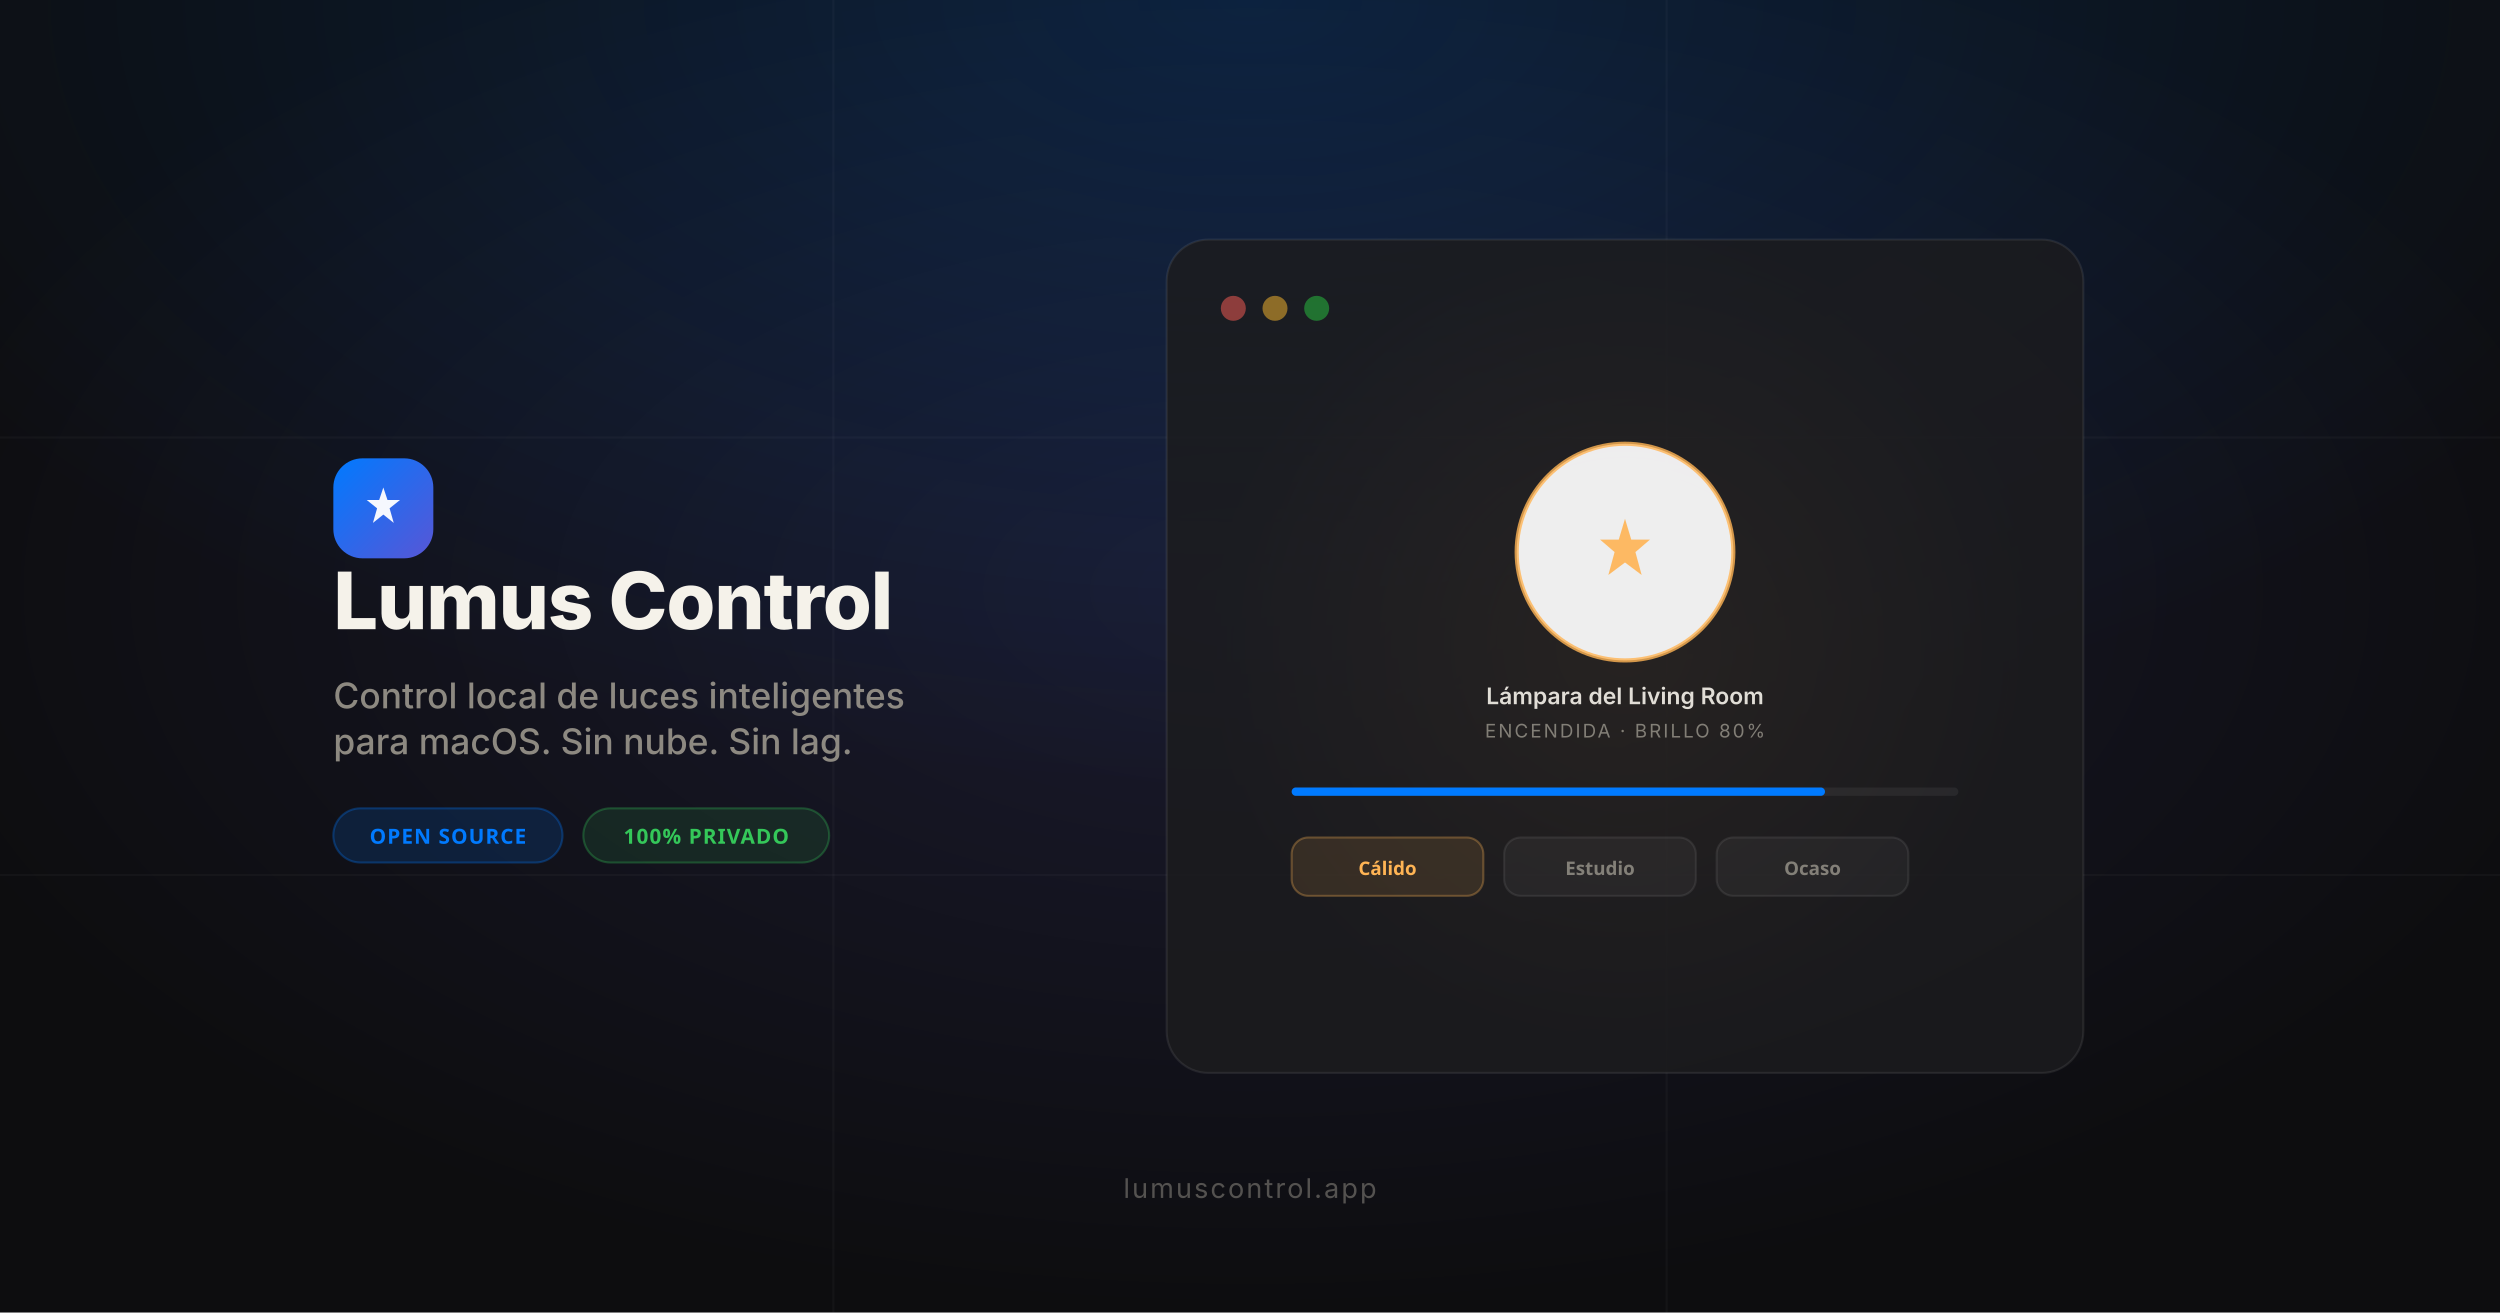
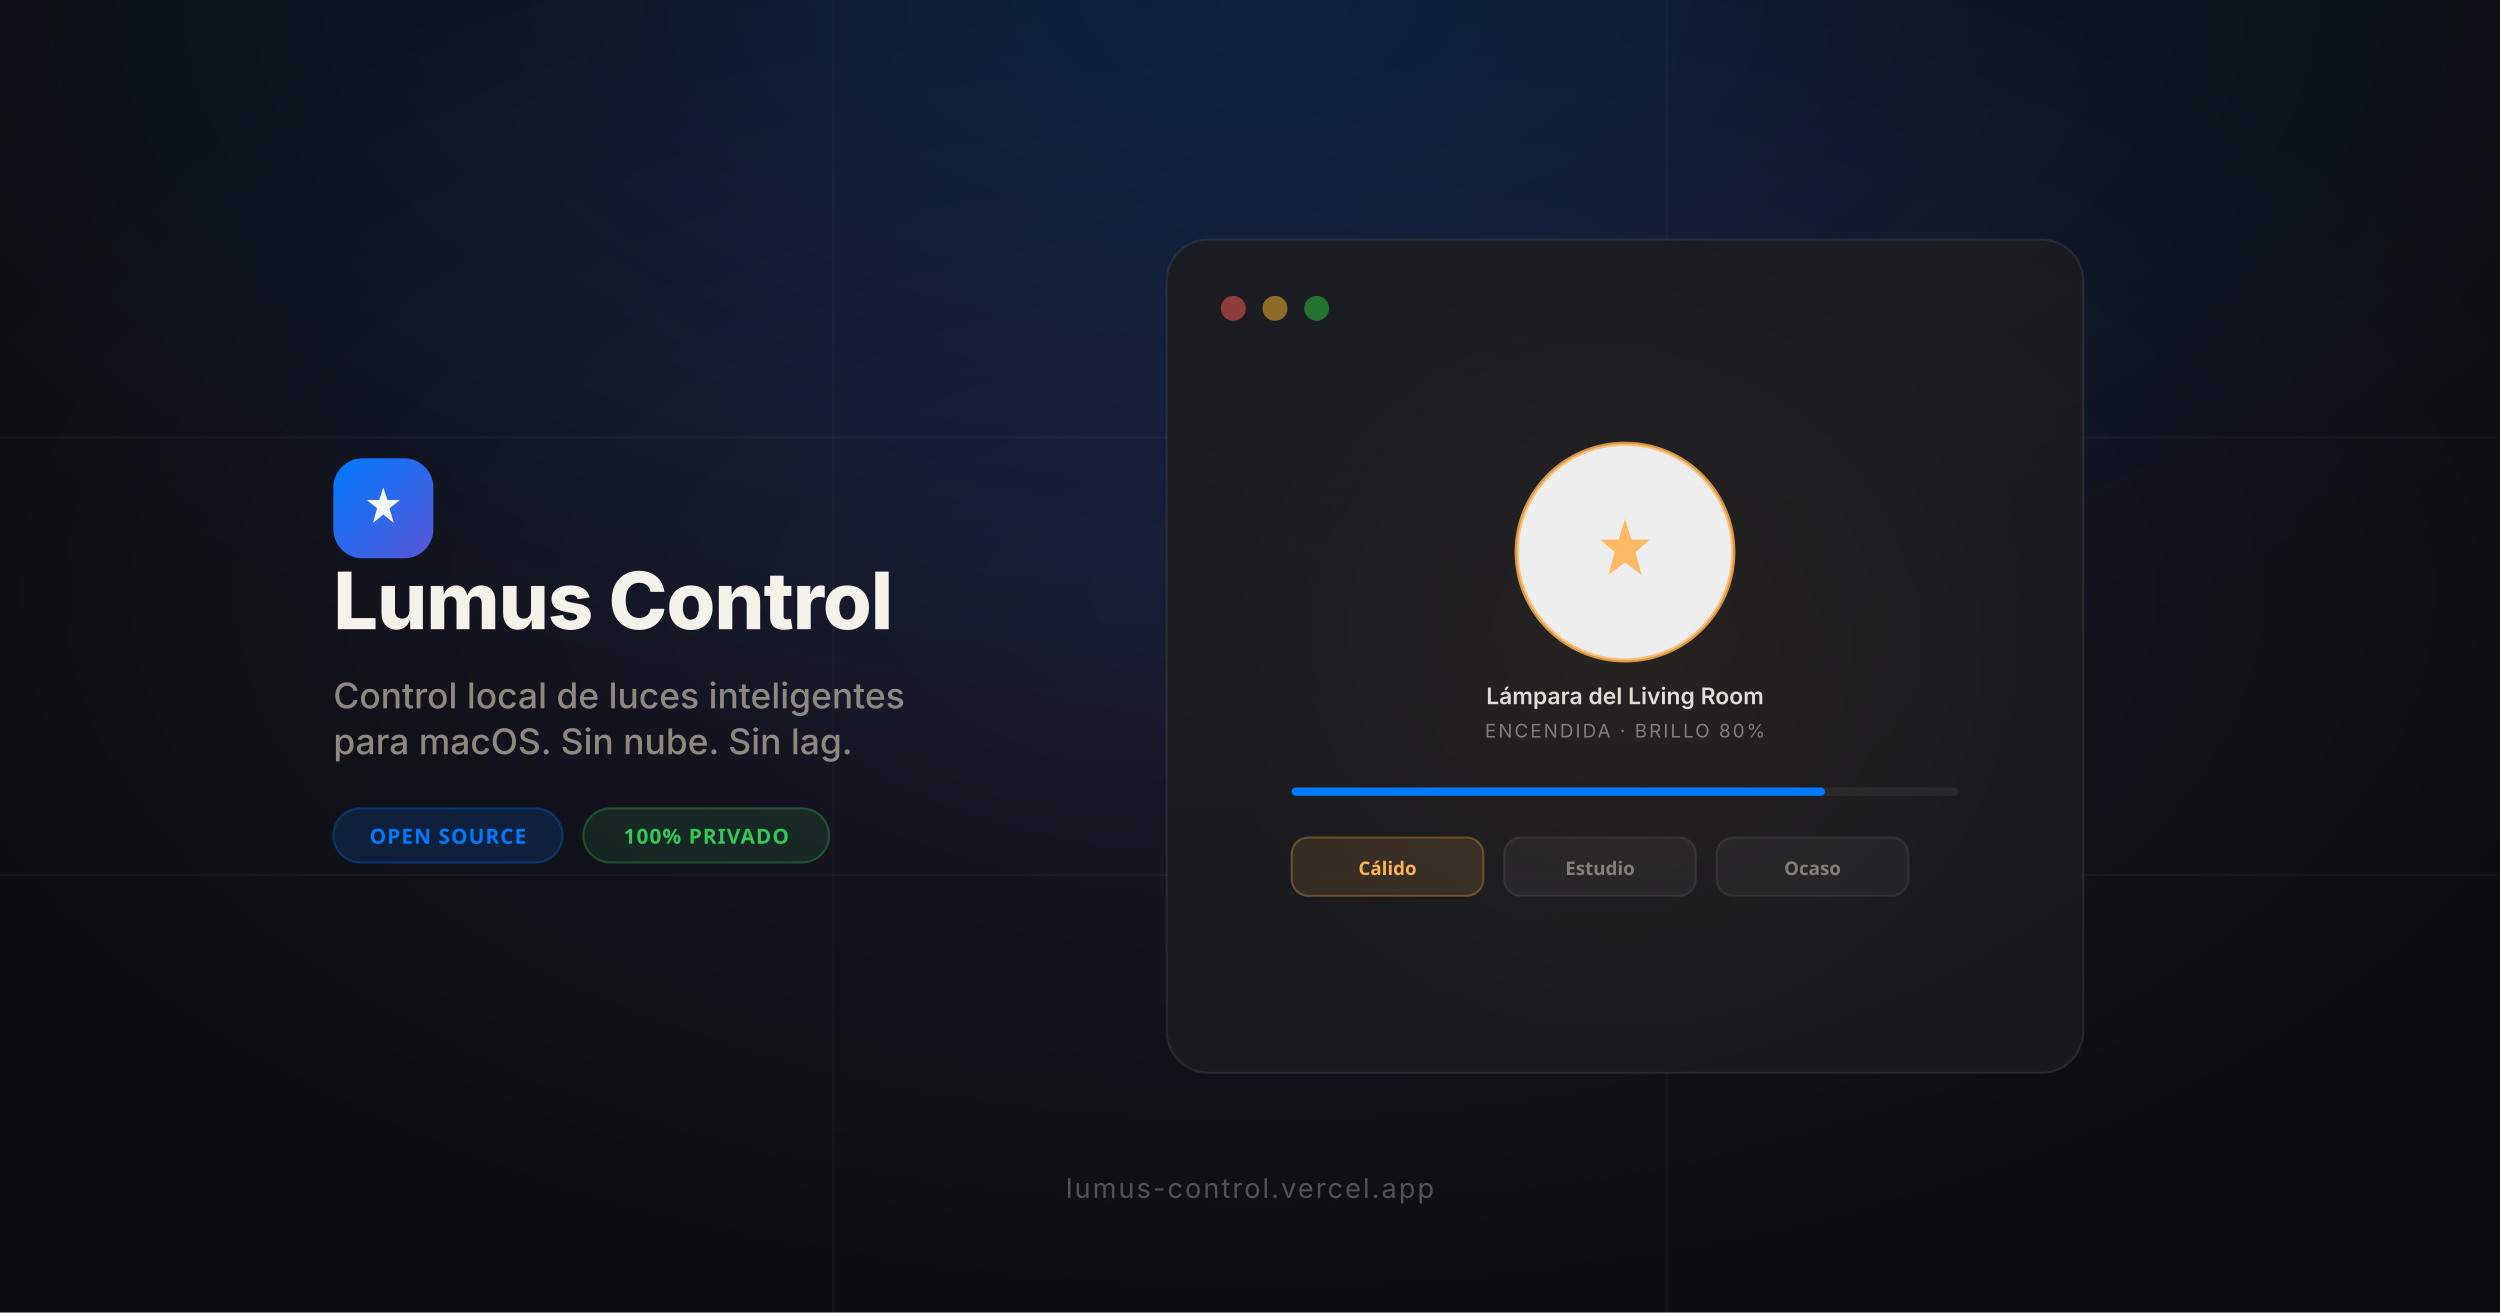
<svg xmlns="http://www.w3.org/2000/svg" width="1200" height="630" viewBox="0 0 1200 630">
  <defs>
    <radialGradient id="glow" cx="50%" cy="45%" r="55%">
      <stop offset="0%" stop-color="#1a1a2e" />
      <stop offset="100%" stop-color="#0d0d0f" />
    </radialGradient>
    <radialGradient id="lampGlow" cx="50%" cy="50%" r="50%">
      <stop offset="0%" stop-color="#ffb454" stop-opacity="0.35" />
      <stop offset="100%" stop-color="#ffb454" stop-opacity="0" />
    </radialGradient>
    <radialGradient id="heroGlow" cx="50%" cy="0%" r="60%">
      <stop offset="0%" stop-color="#007aff" stop-opacity="0.18" />
      <stop offset="100%" stop-color="#007aff" stop-opacity="0" />
    </radialGradient>
  </defs>
  <rect width="1200" height="630" fill="url(#glow)" />
  <rect width="1200" height="630" fill="url(#heroGlow)" />
  <g stroke="rgba(255,255,255,0.03)" stroke-width="1">
    <line x1="0" y1="210" x2="1200" y2="210" />
    <line x1="0" y1="420" x2="1200" y2="420" />
    <line x1="400" y1="0" x2="400" y2="630" />
    <line x1="800" y1="0" x2="800" y2="630" />
  </g>
  <ellipse cx="780" cy="310" rx="200" ry="200" fill="url(#lampGlow)" />
  <rect x="560" y="115" width="440" height="400" rx="20" fill="rgba(28,28,30,0.85)" stroke="rgba(255,255,255,0.08)" stroke-width="1" />
  <circle cx="592" cy="148" r="6" fill="rgba(255,95,87,0.5)" />
  <circle cx="612" cy="148" r="6" fill="rgba(255,189,46,0.5)" />
  <circle cx="632" cy="148" r="6" fill="rgba(40,200,64,0.5)" />
  <circle cx="780" cy="265" r="52" fill="rgba(255,255,255,0.92)" filter="url(#f1)" />
  <circle cx="780" cy="265" r="52" fill="none" stroke="#ffb454" stroke-width="2" opacity="0.8" />
  <g transform="translate(780,265)" fill="#ffb454" opacity="0.9">
    <polygon points="0,-16 3,-6 12,-6 5,0 8,11 0,5 -8,11 -5,0 -12,-6 -3,-6" />
  </g>
  <text x="780" y="338" text-anchor="middle" font-family="system-ui, -apple-system, sans-serif" font-size="11" font-weight="600" fill="rgba(245,242,234,0.9)">Lámpara del Living Room</text>
  <text x="780" y="354" text-anchor="middle" font-family="system-ui, -apple-system, monospace" font-size="9" fill="rgba(154,150,140,0.8)" letter-spacing="1">ENCENDIDA · BRILLO 80%</text>
  <rect x="620" y="378" width="320" height="4" rx="2" fill="rgba(255,255,255,0.06)" />
  <rect x="620" y="378" width="256" height="4" rx="2" fill="#007aff" />
  <rect x="620" y="402" width="92" height="28" rx="8" fill="rgba(255,180,84,0.12)" stroke="rgba(255,180,84,0.3)" stroke-width="1" />
  <text x="666" y="420" text-anchor="middle" font-family="system-ui, sans-serif" font-size="9" font-weight="700" fill="#ffb454">Cálido</text>
  <rect x="722" y="402" width="92" height="28" rx="8" fill="rgba(255,255,255,0.04)" stroke="rgba(255,255,255,0.08)" stroke-width="1" />
  <text x="768" y="420" text-anchor="middle" font-family="system-ui, sans-serif" font-size="9" font-weight="700" fill="rgba(154,150,140,0.8)">Estudio</text>
  <rect x="824" y="402" width="92" height="28" rx="8" fill="rgba(255,255,255,0.04)" stroke="rgba(255,255,255,0.08)" stroke-width="1" />
  <text x="870" y="420" text-anchor="middle" font-family="system-ui, sans-serif" font-size="9" font-weight="700" fill="rgba(154,150,140,0.8)">Ocaso</text>
  <rect x="160" y="220" width="48" height="48" rx="14" fill="url(#logoGrad)" />
  <defs>
    <linearGradient id="logoGrad" x1="0%" y1="0%" x2="100%" y2="100%">
      <stop offset="0%" stop-color="#007aff" />
      <stop offset="100%" stop-color="#5856d6" />
    </linearGradient>
  </defs>
  <g transform="translate(184,244)" fill="white" opacity="0.95">
    <polygon points="0,-10 2,-4 8,-4 3,0 5,7 0,3 -5,7 -3,0 -8,-4 -2,-4" />
  </g>
  <text x="160" y="302" font-family="system-ui, -apple-system, sans-serif" font-size="38" font-weight="800" fill="#f5f2ea" letter-spacing="-0.5">Lumus Control</text>
  <text x="160" y="340" font-family="system-ui, -apple-system, sans-serif" font-size="17" fill="rgba(154,150,140,0.9)" font-weight="500">Control local de luces inteligentes</text>
  <text x="160" y="362" font-family="system-ui, -apple-system, sans-serif" font-size="17" fill="rgba(154,150,140,0.9)" font-weight="500">para macOS. Sin nube. Sin lag.</text>
  <rect x="160" y="388" width="110" height="26" rx="13" fill="rgba(0,122,255,0.15)" stroke="rgba(0,122,255,0.3)" stroke-width="1" />
  <text x="215" y="405" text-anchor="middle" font-family="system-ui, sans-serif" font-size="10" font-weight="700" fill="#007aff" letter-spacing="0.5">OPEN SOURCE</text>
  <rect x="280" y="388" width="118" height="26" rx="13" fill="rgba(52,199,89,0.12)" stroke="rgba(52,199,89,0.3)" stroke-width="1" />
  <text x="339" y="405" text-anchor="middle" font-family="system-ui, sans-serif" font-size="10" font-weight="700" fill="#34c759" letter-spacing="0.5">100% PRIVADO</text>
-   <text x="600" y="575" text-anchor="middle" font-family="system-ui, -apple-system, monospace" font-size="13" fill="rgba(154,150,140,0.5)" letter-spacing="1">lumuscontrol.app</text>
+   <text x="600" y="575" text-anchor="middle" font-family="system-ui, -apple-system, monospace" font-size="13" fill="rgba(154,150,140,0.5)" letter-spacing="1">lumus-control.vercel.app</text>
</svg>
